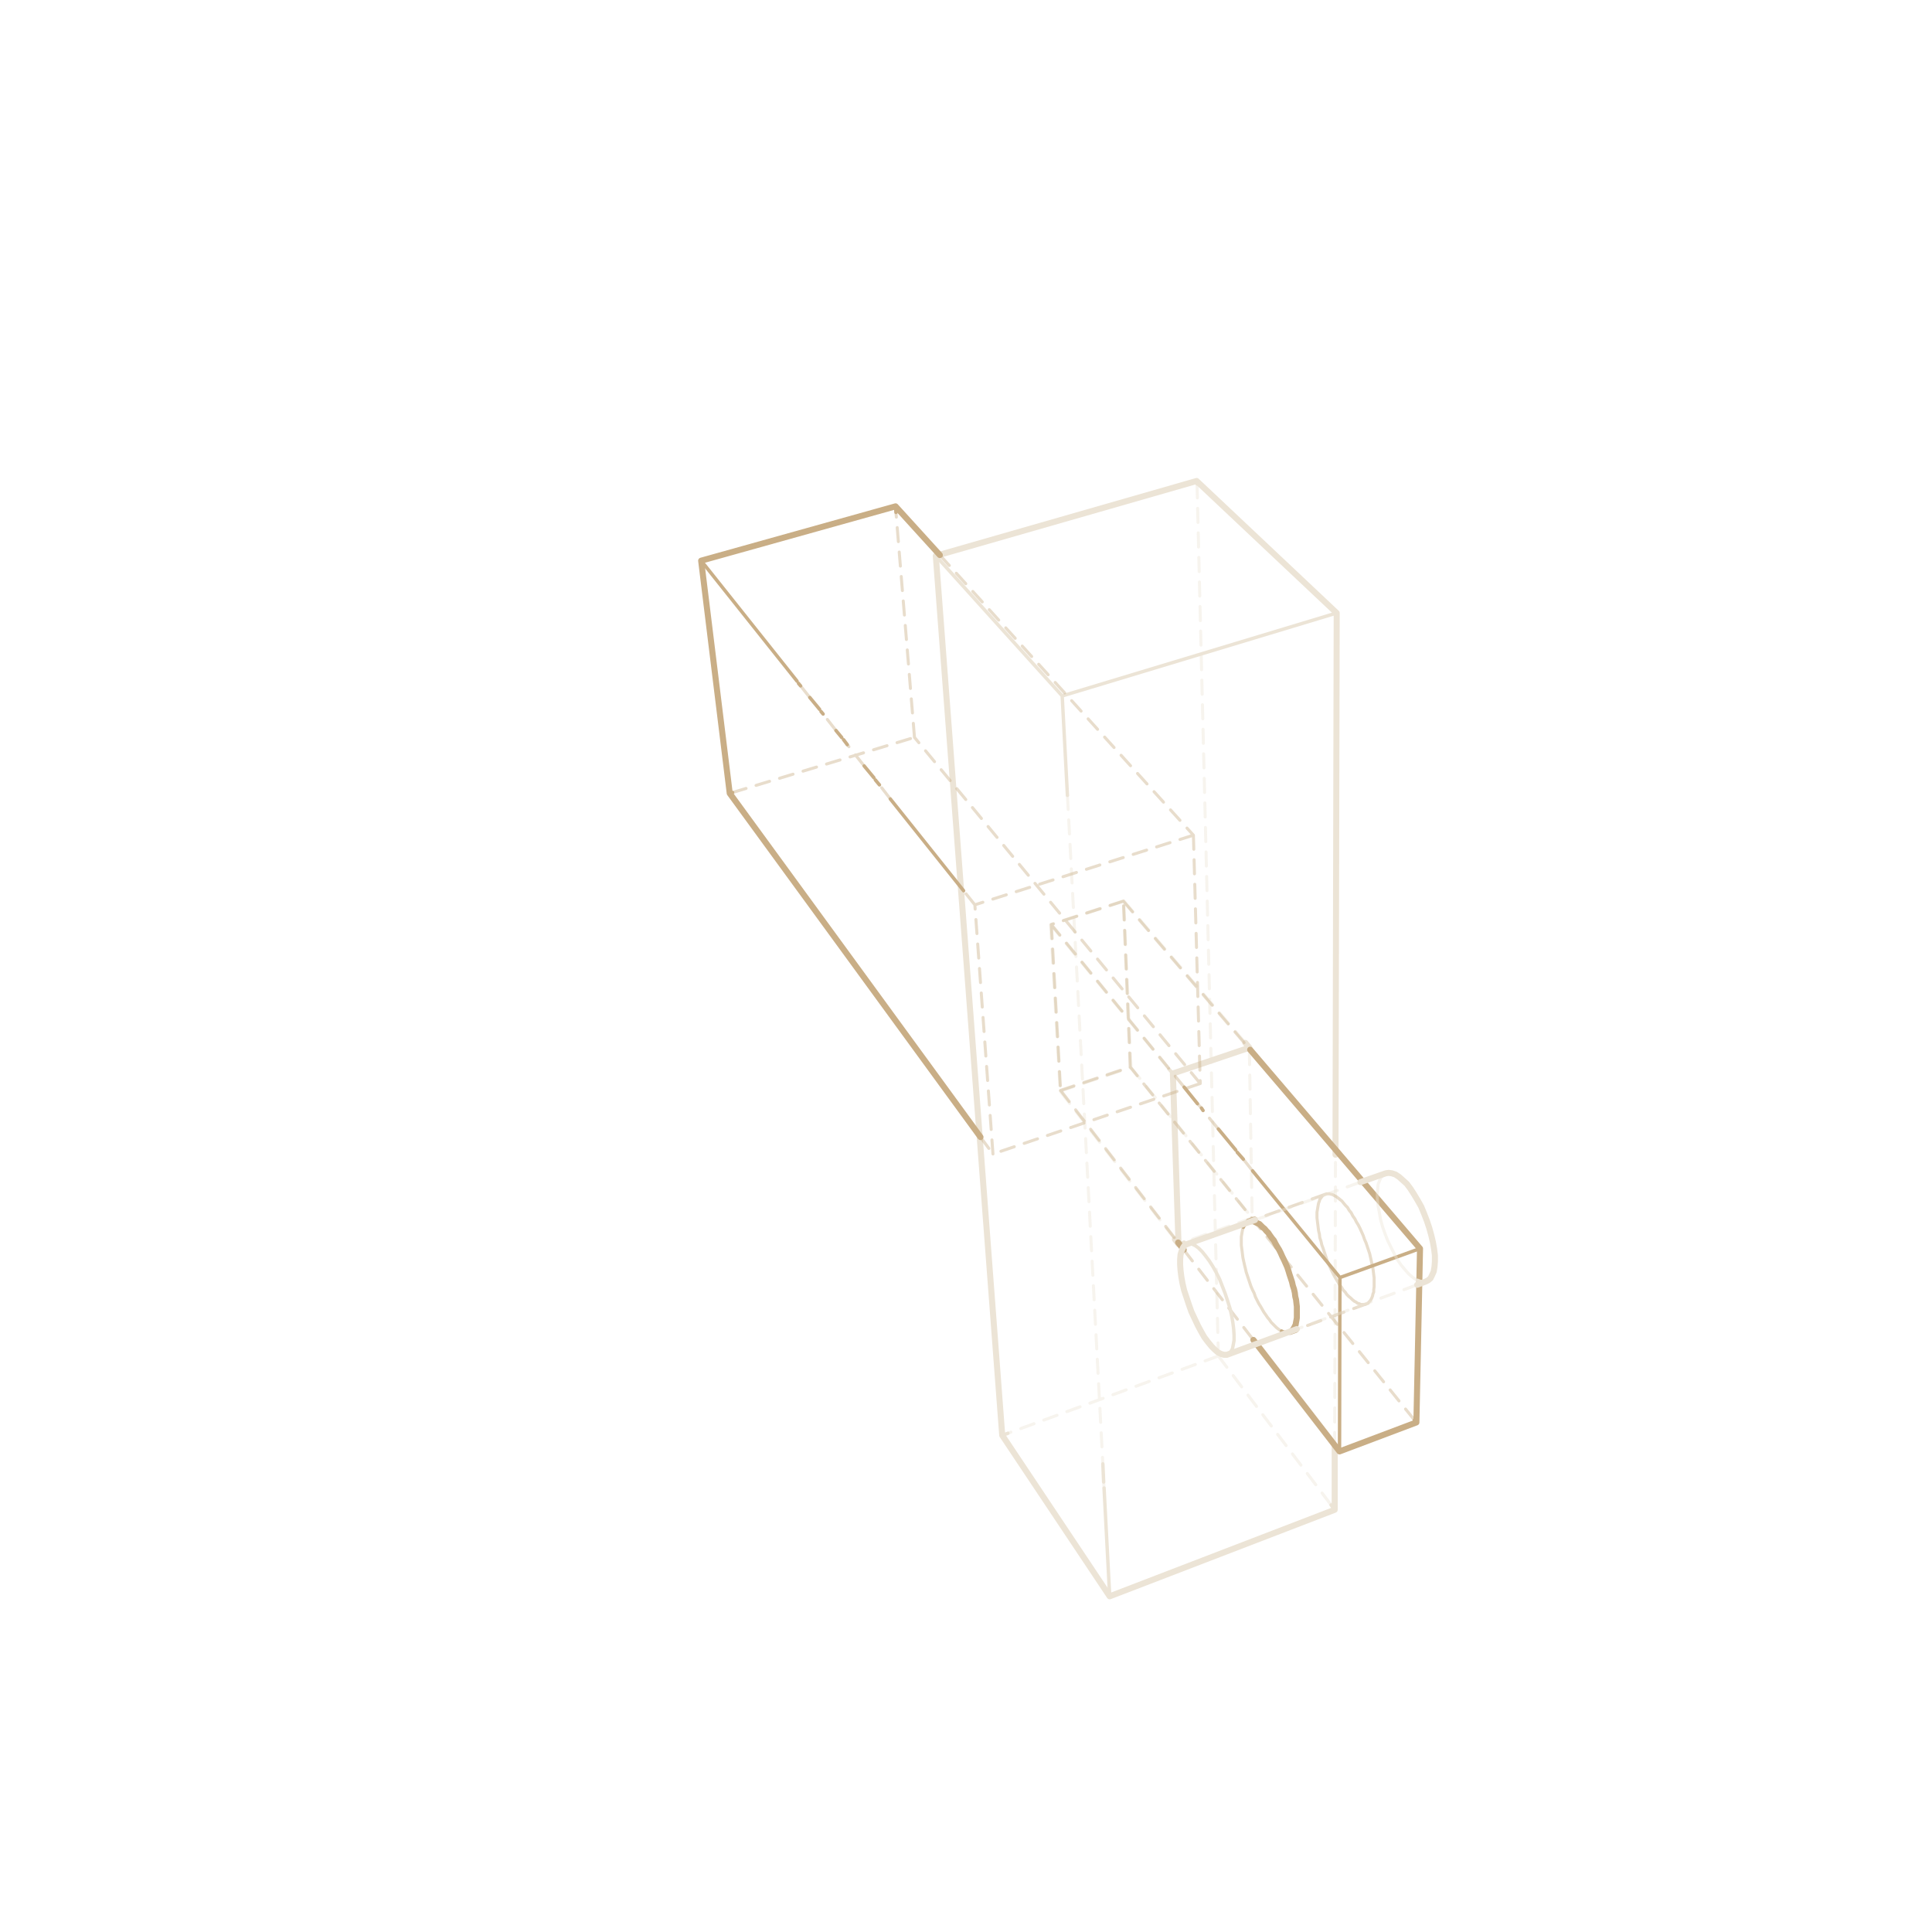
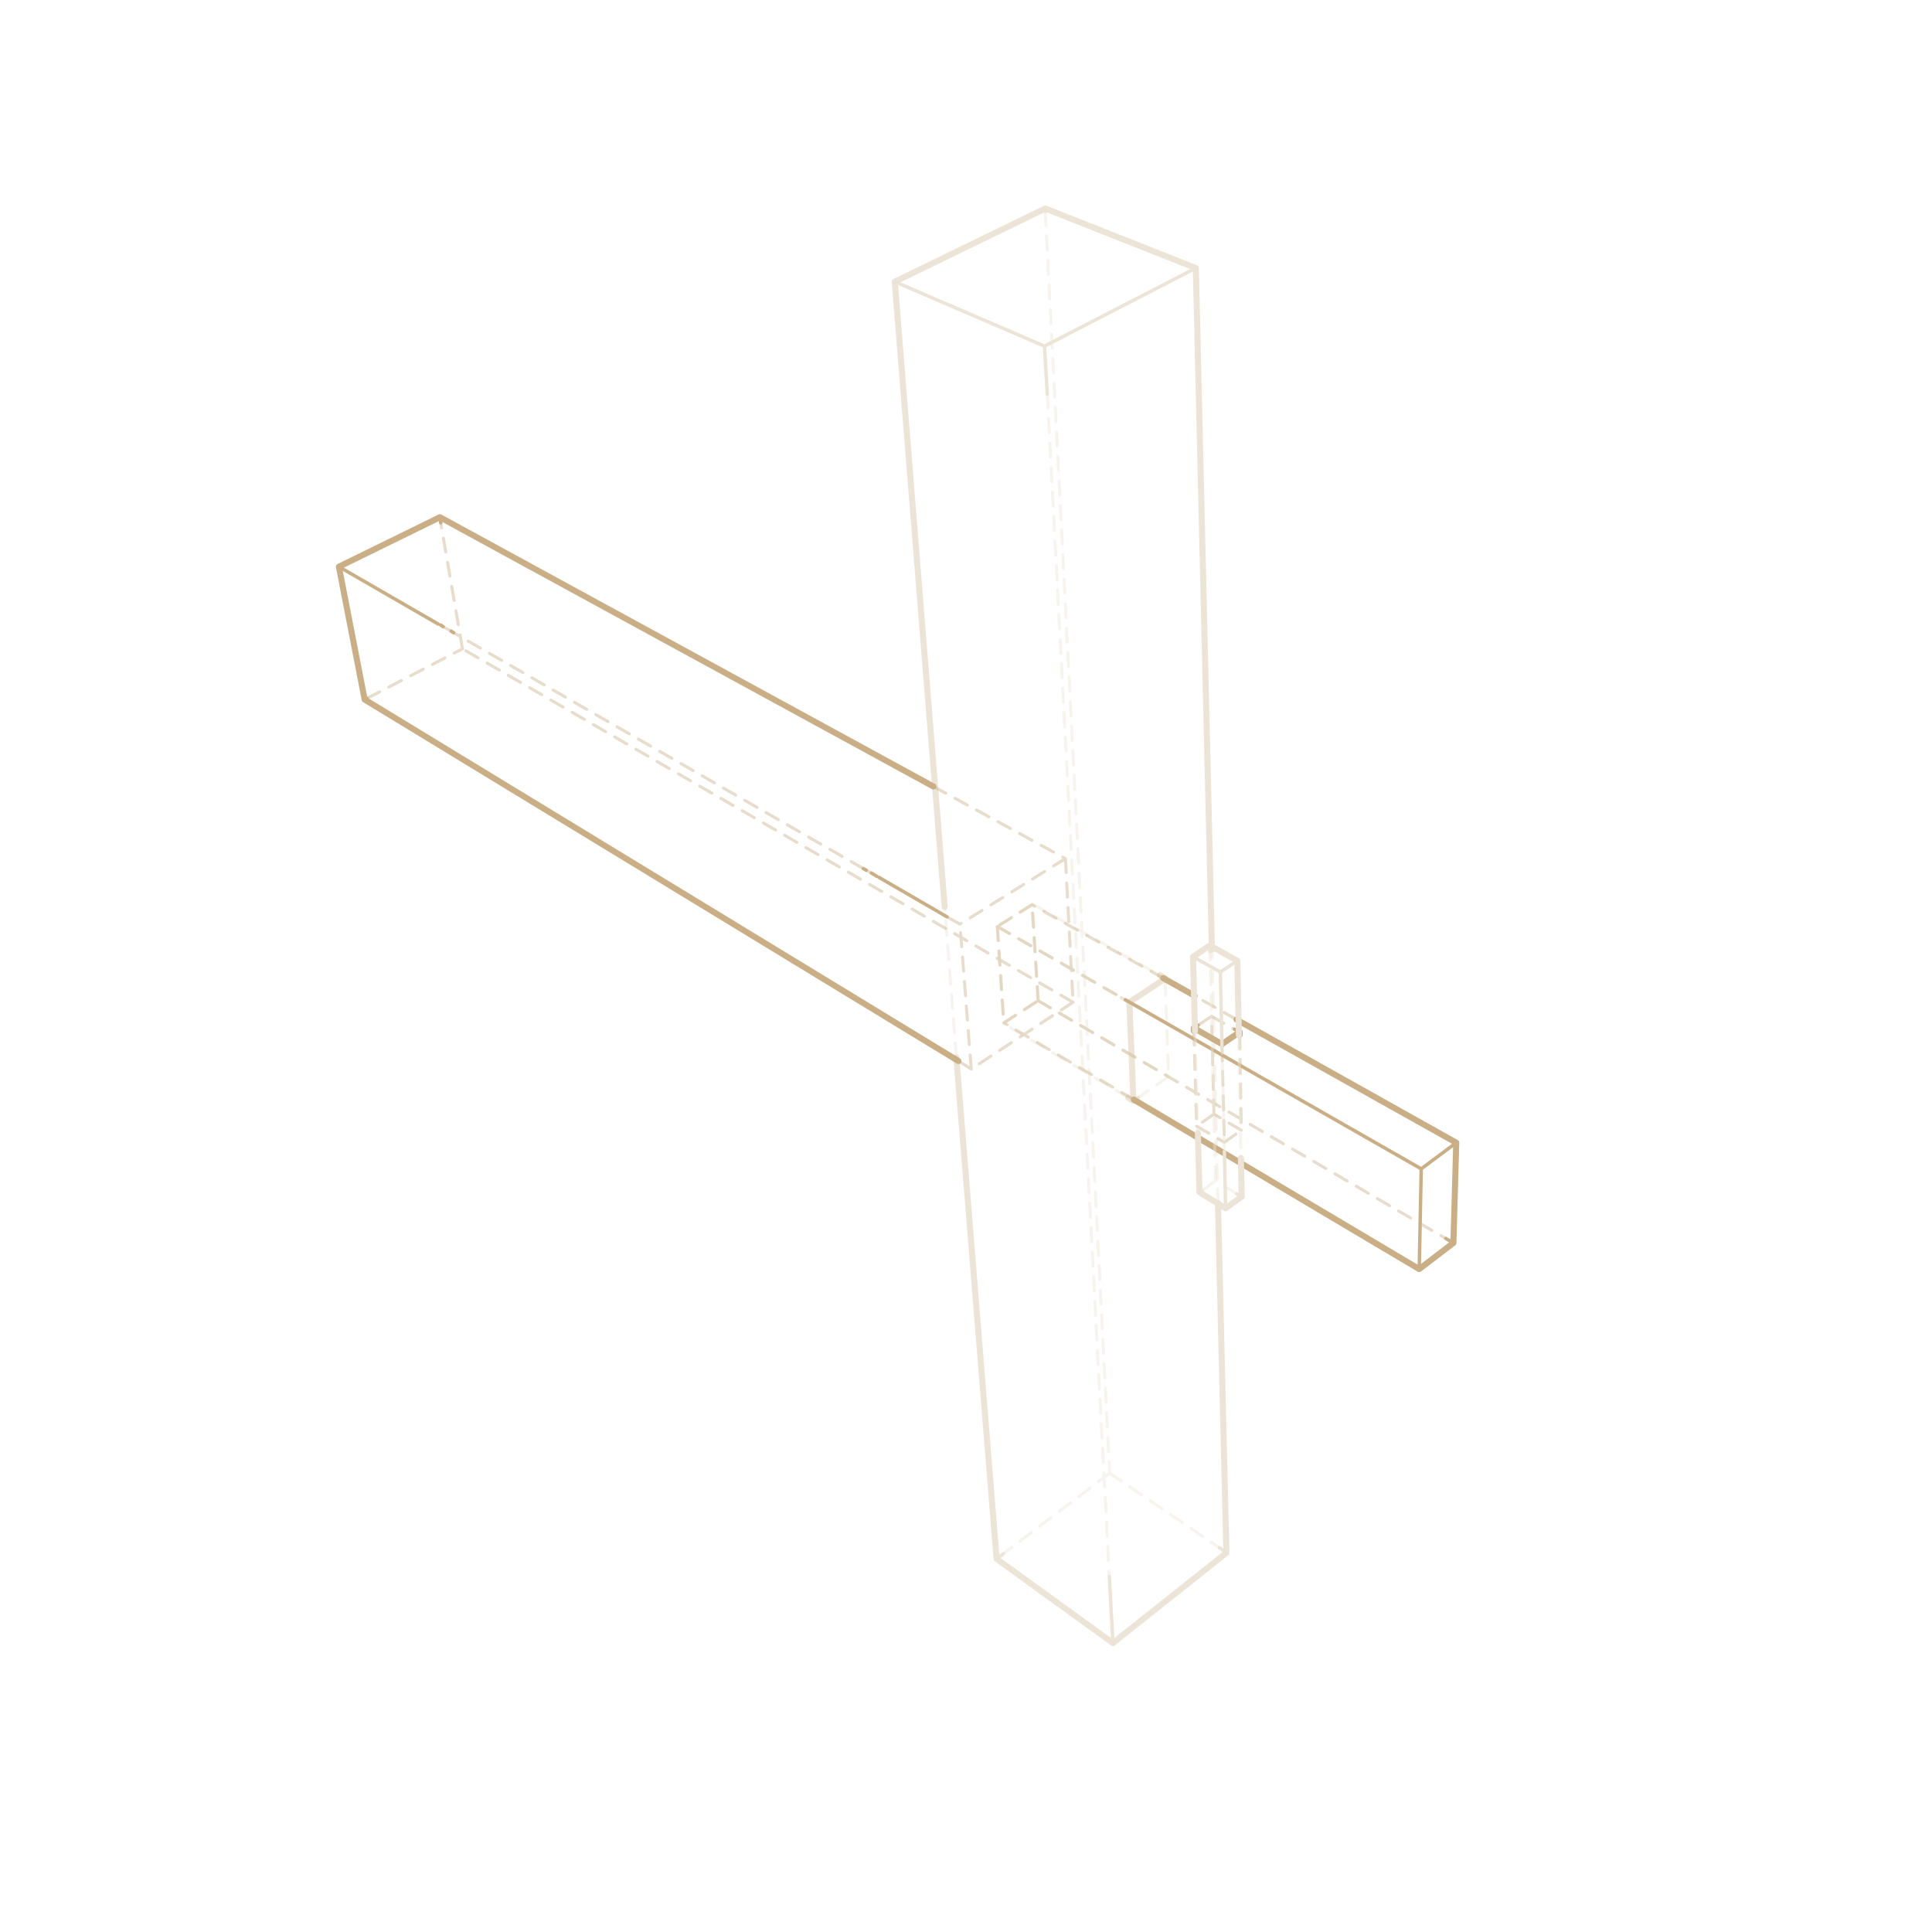
<svg xmlns="http://www.w3.org/2000/svg" viewBox="0 0 480 480" width="480" height="480">
-   <path d="M263.4 271.1L281.0 265.2M281.0 265.2L279.2 223.8M331.6 359.4L331.8 286.9M291.9 307.9L263.4 271.1M279.2 223.8L309.4 259.1M261.0 229.7L263.4 271.1M302.7 336.9L250.4 356.1M279.2 223.8L261.0 229.7M297.4 120.2L302.7 336.9M311.1 302.6L294.2 308.6M265.2 197.6L274.0 363.7M274.2 368.2L274.3 369.7M310.4 261.0L311.1 302.6M302.7 336.9L330.7 373.9M261.0 229.7L290.4 265.6M281.0 265.2L311.1 302.6" stroke="#ece4d6" stroke-width="0.75" fill="none" stroke-linecap="round" stroke-dasharray="3.5 2.6" opacity="0.42" />
-   <path d="M250.4 356.1L249.0 356.6M297.3 119.5L297.4 120.2M294.2 308.6L292.8 309.1M263.9 172.9L265.2 197.6M274.0 363.7L274.2 368.2M274.3 369.7L275.7 396.6M332.1 152.3L263.9 172.9M310.4 260.3L310.4 261.0M330.7 373.9L331.6 375.1M232.5 138.1L263.9 172.9M290.4 265.6L291.4 266.7" stroke="#ece4d6" stroke-width="0.85" fill="none" stroke-linecap="round" />
-   <path d="M249.0 356.6L232.5 138.1M232.5 138.1L297.3 119.5M292.8 309.1L291.4 266.7M275.7 396.6L331.6 375.1M291.4 266.7L310.4 260.3M331.6 375.1L331.6 359.4M331.8 286.9L332.1 152.3M275.7 396.6L249.0 356.6M297.3 119.5L332.1 152.3M292.8 309.1L291.9 307.9M309.4 259.1L310.4 260.3" stroke="#ece4d6" stroke-width="1.5" fill="none" stroke-linecap="round" />
-   <path d="M233.5 137.9L296.5 207.5M296.5 207.5L298.2 269.2M243.6 282.5L246.7 286.7M298.2 269.2L246.7 286.7M327.2 301.2L327.2 301.9M327.2 301.9L327.2 302.6M279.1 223.9L310.6 260.8M327.3 300.6L327.2 301.2M327.2 302.6L327.3 303.4M327.4 300.0L327.3 300.6M327.3 303.4L327.4 304.2M327.5 299.4L327.4 300.0M327.4 304.2L327.5 305.0M327.6 298.9L327.5 299.4M327.5 305.0L327.6 305.8M327.8 298.4L327.6 298.9M327.6 305.8L327.8 306.6M327.9 298.0L327.8 298.4M327.8 306.6L327.9 307.5M328.2 297.6L327.9 298.0M327.9 307.5L328.2 308.4M328.4 297.3L328.2 297.6M328.2 308.4L328.4 309.3M328.7 297.0L328.4 297.3M328.4 309.3L328.7 310.1M329.0 296.8L328.7 297.0M328.7 310.1L329.0 311.0M329.3 296.7L329.0 296.8M329.0 311.0L329.3 311.9M329.3 311.9L329.6 312.8M329.6 312.8L329.9 313.7M329.9 313.7L330.3 314.5M330.3 314.5L330.7 315.4M330.7 315.4L331.1 316.2M331.1 316.2L331.5 317.0M331.5 317.0L331.9 317.7M331.9 317.7L332.4 318.5M332.4 318.5L332.8 319.2M332.8 319.2L333.3 319.8M333.3 319.8L333.7 320.5M333.7 320.5L334.2 321.0M334.2 321.0L334.6 321.6M334.6 321.6L335.1 322.1M335.1 322.1L335.6 322.5M335.6 322.5L336.0 322.9M336.0 322.9L336.5 323.3M336.5 323.3L336.9 323.5M336.9 323.5L337.3 323.8M337.3 323.8L337.7 323.9M337.7 323.9L338.1 324.1M338.1 324.1L338.5 324.1M338.5 324.1L338.9 324.1M338.9 324.1L339.2 324.1M339.2 324.1L339.6 323.9M263.5 270.9L292.7 308.7M294.1 310.5L311.4 332.9M339.6 323.9L321.9 330.4M329.3 296.7L311.7 303.0M227.2 183.2L222.6 127.3M298.2 269.2L227.2 183.2M242.2 224.8L239.4 221.3M221.2 198.5L218.5 195.0M217.5 193.8L217.1 193.2M214.7 190.3L210.5 185.0M209.6 183.8L209.1 183.2M207.7 181.5L204.5 177.4M204.0 176.8L203.6 176.2M201.2 173.3L198.9 170.4M198.4 169.8L198.0 169.2M246.7 286.7L242.2 224.8M182.0 196.9L227.2 183.2M296.5 207.5L242.2 224.8M280.8 265.1L279.1 223.9M329.6 296.6L329.3 296.7M330.0 296.6L329.6 296.6M330.3 296.6L330.0 296.6M330.7 296.7L330.3 296.6M331.1 296.8L330.7 296.7M331.6 297.1L331.1 296.8M332.0 297.3L331.6 297.1M332.4 297.6L332.0 297.3M332.9 298.0L332.4 297.6M333.4 298.4L332.9 298.0M333.8 298.9L333.4 298.4M334.3 299.5L333.8 298.9M334.8 300.0L334.3 299.5M335.2 300.7L334.8 300.0M351.4 352.8L280.8 265.1M335.7 301.3L335.2 300.7M336.1 302.1L335.7 301.3M336.6 302.8L336.1 302.1M337.0 303.6L336.6 302.8M337.5 304.4L337.0 303.6M337.9 305.2L337.5 304.4M338.3 306.1L337.9 305.2M338.7 307.0L338.3 306.1M339.0 307.9L338.7 307.0M339.4 308.8L339.0 307.9M339.7 309.7L339.4 308.8M340.0 310.6L339.7 309.7M339.6 323.9L339.9 323.8M340.3 311.5L340.0 310.6M339.9 323.8L340.1 323.5M340.1 323.5L340.4 323.2M340.5 312.4L340.3 311.5M340.4 323.2L340.6 322.9M340.7 313.3L340.5 312.4M340.6 322.9L340.8 322.5M340.9 314.2L340.7 313.3M340.8 322.5L341.0 322.0M341.1 315.1L340.9 314.2M341.0 322.0L341.1 321.5M341.2 315.9L341.1 315.1M341.1 321.5L341.3 321.0M341.3 316.7L341.2 315.9M341.3 321.0L341.3 320.4M341.4 317.5L341.3 316.7M341.3 320.4L341.4 319.7M341.4 318.3L341.4 317.5M341.4 319.7L341.4 319.0M341.4 319.0L341.4 318.3M308.4 308.6L308.4 308.0M308.4 309.4L308.4 308.6M311.2 290.9L308.9 288.0M307.4 286.3L307.0 285.7M302.7 280.5L298.9 275.9M298.5 275.3L297.5 274.2M294.2 270.1L261.2 229.7M261.2 229.7L263.5 270.9M308.4 308.0L308.4 307.3M308.5 310.1L308.4 309.4M308.4 307.3L308.5 306.7M308.6 310.9L308.5 310.1M308.5 306.7L308.6 306.1M308.7 311.7L308.6 310.9M308.6 306.1L308.7 305.6M308.8 312.5L308.7 311.7M308.7 305.6L308.8 305.2M309.0 313.4L308.8 312.5M308.8 305.2L308.9 304.9M309.2 314.3L309.0 313.4M309.4 315.1L309.2 314.3M309.6 316.0L309.4 315.1M309.9 316.9L309.6 316.0M310.2 317.8L309.9 316.9M310.5 318.7L310.2 317.8M310.8 319.6L310.5 318.7M311.2 320.5L310.8 319.6M311.6 321.3L311.2 320.5M311.9 322.2L311.6 321.3M312.3 323.0L311.9 322.2M312.7 323.8L312.3 323.0M313.2 324.6L312.7 323.8M313.6 325.3L313.2 324.6M314.0 326.0L313.6 325.3M314.5 326.7L314.0 326.0M314.9 327.3L314.5 326.7M315.4 327.9L314.9 327.3M315.8 328.5L315.4 327.9M316.3 329.0L315.8 328.5M316.7 329.4L316.3 329.0M317.1 329.8L316.7 329.4M317.6 330.2L317.1 329.8M318.0 330.5L317.6 330.2M318.4 330.7L318.0 330.5M263.5 270.9L280.8 265.1M279.1 223.9L261.2 229.7" stroke="#c9ae86" stroke-width="0.75" fill="none" stroke-linecap="round" stroke-dasharray="3.5 2.6" opacity="0.42" />
-   <path d="M222.6 127.3L222.5 125.8M239.4 221.3L221.2 198.5M218.5 195.0L217.5 193.8M217.1 193.2L214.7 190.3M210.5 185.0L209.6 183.8M209.1 183.2L207.7 181.5M204.5 177.4L204.0 176.8M203.6 176.2L201.2 173.3M198.9 170.4L198.4 169.8M198.0 169.2L174.2 139.3M181.3 197.1L182.0 196.9M351.9 353.4L351.4 352.8M332.9 317.4L311.2 290.9M308.9 288.0L307.4 286.3M307.0 285.7L302.7 280.5M298.9 275.9L298.5 275.3M297.5 274.2L294.2 270.1M308.9 304.9L309.0 304.7M309.0 304.7L309.2 304.4M309.2 304.4L309.4 304.1M309.4 304.1L309.7 303.8M309.7 303.8L310.0 303.6M310.0 303.6L310.2 303.5M318.8 330.9L318.4 330.7M319.2 331.0L318.8 330.9M319.5 331.1L319.2 331.0M319.9 331.1L319.5 331.1M320.2 331.1L319.9 331.1M320.5 330.9L320.2 331.1M332.8 360.6L332.9 317.4M352.8 310.2L332.9 317.4" stroke="#c9ae86" stroke-width="0.85" fill="none" stroke-linecap="round" />
-   <path d="M222.5 125.8L233.5 137.9M174.2 139.3L181.3 197.1M181.3 197.1L243.6 282.5M222.5 125.8L174.2 139.3M310.6 260.8L352.8 310.2M352.8 310.2L351.9 353.4M310.2 303.5L310.6 303.4M310.6 303.4L310.9 303.4M310.9 303.4L311.3 303.4M311.3 303.4L311.6 303.5M311.6 303.5L312.0 303.7M312.0 303.7L312.4 303.9M312.4 303.9L312.9 304.1M312.9 304.1L313.3 304.5M313.3 304.5L313.7 304.9M313.7 304.9L314.2 305.3M314.2 305.3L314.6 305.8M314.6 305.8L315.1 306.3M315.1 306.3L315.5 306.9M315.5 306.9L316.0 307.6M292.7 308.7L294.1 310.5M311.4 332.9L332.8 360.6M316.0 307.6L316.5 308.2M316.5 308.2L316.9 309.0M316.9 309.0L317.3 309.7M317.3 309.7L317.8 310.5M317.8 310.5L318.2 311.3M318.2 311.3L318.6 312.2M318.6 312.2L319.0 313.0M319.0 313.0L319.4 313.9M319.4 313.9L319.8 314.8M319.8 314.8L320.1 315.7M320.1 315.7L320.4 316.7M320.4 316.7L320.7 317.6M320.8 330.8L320.5 330.9M320.7 317.6L321.0 318.5M321.1 330.5L320.8 330.8M321.3 330.2L321.1 330.5M321.0 318.5L321.2 319.4M321.5 329.9L321.3 330.2M321.2 319.4L321.5 320.3M321.7 329.5L321.5 329.9M321.5 320.3L321.7 321.2M321.9 329.1L321.7 329.5M321.7 321.2L321.8 322.1M322.0 328.5L321.9 329.1M321.8 322.1L322.0 322.9M322.1 328.0L322.0 328.5M322.0 322.9L322.1 323.8M322.2 327.4L322.1 328.0M322.1 323.8L322.2 324.6M322.2 326.7L322.2 327.4M322.2 324.6L322.2 325.3M322.2 326.1L322.2 326.7M322.2 325.3L322.2 326.1M351.9 353.4L332.8 360.6M321.9 330.4L320.5 330.9M311.7 303.0L310.2 303.5" stroke="#c9ae86" stroke-width="1.5" fill="none" stroke-linecap="round" />
-   <path d="M352.1 319.2L322.2 330.2M338.0 293.7L311.8 303.1M349.1 315.5L350.0 316.5M350.0 316.5L350.9 317.3M350.9 317.3L351.8 317.9M351.8 317.9L352.2 318.1M343.4 292.1L343.2 292.4M343.2 292.4L342.8 293.2M342.8 293.2L342.4 294.2M342.4 294.2L342.3 295.3M342.3 295.3L342.2 296.7M342.2 296.7L342.2 298.1M342.2 298.1L342.4 299.7M342.4 299.7L342.7 301.3M342.7 301.3L343.0 303.0M343.0 303.0L343.5 304.8M343.5 304.8L344.1 306.5M344.1 306.5L344.8 308.3M344.8 308.3L345.6 309.9M345.6 309.9L346.4 311.5M346.4 311.5L347.2 313.0M347.2 313.0L348.1 314.3M348.1 314.3L349.1 315.5" stroke="#ece4d6" stroke-width="0.75" fill="none" stroke-linecap="round" stroke-dasharray="3.5 2.6" opacity="0.42" />
-   <path d="M352.2 318.1L352.7 318.3M352.7 318.3L353.5 318.5M353.5 318.5L354.2 318.4M305.3 336.3L304.8 336.6M305.8 335.8L305.3 336.3M306.2 335.1L305.8 335.8M306.4 334.1L306.2 335.1M306.6 333.0L306.4 334.1M306.6 331.7L306.6 333.0M306.5 330.2L306.6 331.7M306.3 328.6L306.5 330.2M306.0 326.9L306.3 328.6M305.6 325.1L306.0 326.9M305.0 323.2L305.6 325.1M304.4 321.4L305.0 323.2M303.7 319.6L304.4 321.4M303.0 317.8L303.7 319.6M302.2 316.2L303.0 317.8M301.3 314.6L302.2 316.2M300.4 313.2L301.3 314.6M299.5 312.0L300.4 313.2M298.7 311.0L299.5 312.0M297.8 310.1L298.7 311.0M297.0 309.5L297.8 310.1M296.2 309.1L297.0 309.5M295.5 309.0L296.2 309.1M294.9 309.1L295.5 309.0M344.3 291.5L343.7 291.8M343.7 291.8L343.4 292.1" stroke="#ece4d6" stroke-width="0.85" fill="none" stroke-linecap="round" />
-   <path d="M301.0 334.5L300.1 333.4M301.8 335.3L301.0 334.5M302.6 336.0L301.8 335.3M303.4 336.4L302.6 336.0M304.1 336.6L303.4 336.4M304.8 336.6L304.1 336.6M354.2 318.4L352.1 319.2M322.2 330.2L304.8 336.6M354.2 318.4L354.8 318.1M354.8 318.1L355.4 317.6M355.4 317.6L355.8 316.8M355.8 316.8L356.2 315.9M356.2 315.9L356.4 314.7M356.4 314.7L356.5 313.4M356.5 313.4L356.5 311.9M356.5 311.9L356.3 310.3M356.3 310.3L356.0 308.6M356.0 308.6L355.6 306.9M355.6 306.9L355.1 305.1M355.1 305.1L354.5 303.3M354.5 303.3L353.8 301.5M353.8 301.5L353.1 299.8M353.1 299.8L352.2 298.2M352.2 298.2L351.3 296.7M351.3 296.7L350.4 295.3M350.4 295.3L349.5 294.1M349.5 294.1L348.5 293.2M348.5 293.2L347.6 292.4M347.6 292.4L346.7 291.8M346.7 291.8L345.8 291.5M345.8 291.5L345.0 291.4M345.0 291.4L344.3 291.5M344.3 291.5L338.0 293.7M311.8 303.1L294.9 309.1M294.3 309.4L294.9 309.1M293.9 310.0L294.3 309.4M293.6 310.7L293.9 310.0M293.3 311.7L293.6 310.7M293.2 312.9L293.3 311.7M293.2 314.2L293.2 312.9M293.3 315.6L293.2 314.2M293.5 317.2L293.3 315.6M293.8 318.9L293.5 317.2M294.2 320.6L293.8 318.9M294.8 322.4L294.2 320.6M295.4 324.2L294.8 322.4M296.0 325.9L295.4 324.2M296.8 327.6L296.0 325.9M297.6 329.3L296.8 327.6M298.4 330.8L297.6 329.3M299.2 332.2L298.4 330.8M300.1 333.4L299.2 332.2" stroke="#ece4d6" stroke-width="1.5" fill="none" stroke-linecap="round" />
+   <path d="M249.3 254.3L258.0 248.7M237.6 262.7L234.7 225.3M258.0 248.7L256.5 224.6M302.6 298.9L301.1 235.9M280.3 272.7L249.3 254.3M256.5 224.6L288.2 242.3M247.7 230.2L249.3 254.3M275.7 366.0L249.3 386.0M256.5 224.6L247.7 230.2M259.7 52.5L275.7 366.0M290.3 267.5L282.8 272.7M260.2 97.9L275.6 391.7M289.5 243.8L290.3 267.5M275.7 366.0L302.9 384.5M247.7 230.2L278.6 247.9M258.0 248.7L290.3 267.5" stroke="#ece4d6" stroke-width="0.75" fill="none" stroke-linecap="round" stroke-dasharray="3.5 2.6" opacity="0.42" />
+   <path d="M249.3 386.0L247.6 387.3M259.7 51.8L259.7 52.5M282.8 272.7L281.6 273.5M259.5 86.0L260.2 97.9M275.6 391.7L276.5 408.2M297.1 66.6L259.5 86.0M289.5 243.1L289.5 243.8M302.9 384.5L304.7 385.8M222.3 70.0L259.5 86.0M278.6 247.9L280.6 249.0" stroke="#ece4d6" stroke-width="0.85" fill="none" stroke-linecap="round" />
+   <path d="M247.6 387.3L237.6 262.7M234.7 225.3L222.3 70.0M222.3 70.0L259.7 51.8M281.6 273.5L280.6 249.0M276.5 408.2L304.7 385.8M280.6 249.0L289.5 243.1M304.7 385.8L302.6 298.9M301.1 235.9L297.1 66.6M276.5 408.2L247.6 387.3M259.7 51.8L297.1 66.6M281.6 273.5L280.3 272.7M288.2 242.3L289.5 243.1" stroke="#ece4d6" stroke-width="1.5" fill="none" stroke-linecap="round" />
+   <path d="M231.9 195.4L264.7 213.3M264.7 213.3L266.6 249.0M238.1 263.6L241.3 265.6M266.6 249.0L241.3 265.6M307.2 253.3L296.8 247.4M289.0 243.0L256.4 224.8M301.6 276.8L297.3 279.8M308.4 280.8L301.6 276.8M281.7 273.2L249.4 254.1M296.6 256.1L297.3 279.8M308.0 257.1L308.4 280.8M114.9 161.2L109.5 129.9M266.6 249.0L114.9 161.2M238.5 229.6L235.3 227.8M218.4 218.0L217.8 217.7M216.5 216.9L215.2 216.2M214.5 215.8L112.7 157.2M112.1 156.8L110.1 155.7M109.5 155.3L108.8 155.0M241.3 265.6L238.5 229.6M91.2 173.5L114.9 161.2M264.7 213.3L238.5 229.6M297.7 254.7L301.0 252.5M301.0 252.5L306.7 255.7M256.4 224.8L247.8 230.2M247.8 230.2L279.6 248.4M249.4 254.1L257.9 248.6M257.9 248.6L359.2 307.7M304.2 283.8L308.4 280.8M297.3 279.8L304.2 283.8M257.9 248.6L256.4 224.8M247.8 230.2L249.4 254.1M301.6 276.8L301.0 252.5M303.6 260.1L304.2 283.8" stroke="#c9ae86" stroke-width="0.75" fill="none" stroke-linecap="round" stroke-dasharray="3.5 2.6" opacity="0.42" />
+   <path d="M109.5 129.9L109.3 128.5M235.3 227.8L218.4 218.0M217.8 217.7L216.5 216.9M215.2 216.2L214.5 215.8M112.7 157.2L112.1 156.8M110.1 155.7L109.5 155.3M108.8 155.0L84.2 140.8M90.6 173.8L91.2 173.5M296.6 255.4L297.7 254.7M306.7 255.7L308.0 256.4M279.6 248.4L353.1 290.4M353.1 290.4L361.8 283.9M359.2 307.7L361.1 308.8M353.1 290.4L352.6 315.3M303.6 259.4L303.6 260.1" stroke="#c9ae86" stroke-width="0.85" fill="none" stroke-linecap="round" />
+   <path d="M109.3 128.5L231.9 195.4M84.2 140.8L90.6 173.8M90.6 173.8L238.1 263.6M109.3 128.5L84.2 140.8M361.8 283.9L307.2 253.3M296.8 247.4L289.0 243.0M308.0 256.4L303.6 259.4M303.6 259.4L296.6 255.4M352.6 315.3L281.7 273.2M361.1 308.8L352.6 315.3M361.8 283.9L361.1 308.8M296.6 255.4L296.6 256.1M308.0 256.4L308.0 257.1" stroke="#c9ae86" stroke-width="1.5" fill="none" stroke-linecap="round" />
+   <path d="M307.8 257.2L308.3 287.7M296.9 256.2L297.6 281.4M302.0 293.4L300.6 236.4M307.3 296.6L302.0 293.4M304.2 286.1L303.6 260.1M298.6 295.8L302.0 293.4" stroke="#ece4d6" stroke-width="0.75" fill="none" stroke-linecap="round" stroke-dasharray="3.5 2.6" opacity="0.42" />
+   <path d="M300.6 236.4L300.6 234.9M308.5 297.3L307.3 296.6M303.2 241.5L296.4 237.7M304.5 300.2L304.2 286.1M303.6 260.1L303.2 241.5M298.0 296.2L298.6 295.8M307.4 238.7L303.2 241.5" stroke="#ece4d6" stroke-width="0.85" fill="none" stroke-linecap="round" />
+   <path d="M300.6 234.9L307.4 238.7M307.4 238.7L307.8 257.2M308.3 287.7L308.5 297.3M296.4 237.7L296.9 256.2M297.6 281.4L298.0 296.2M298.0 296.2L304.5 300.2M308.5 297.3L304.5 300.2M300.6 234.9L296.4 237.7" stroke="#ece4d6" stroke-width="1.5" fill="none" stroke-linecap="round" />
</svg>
